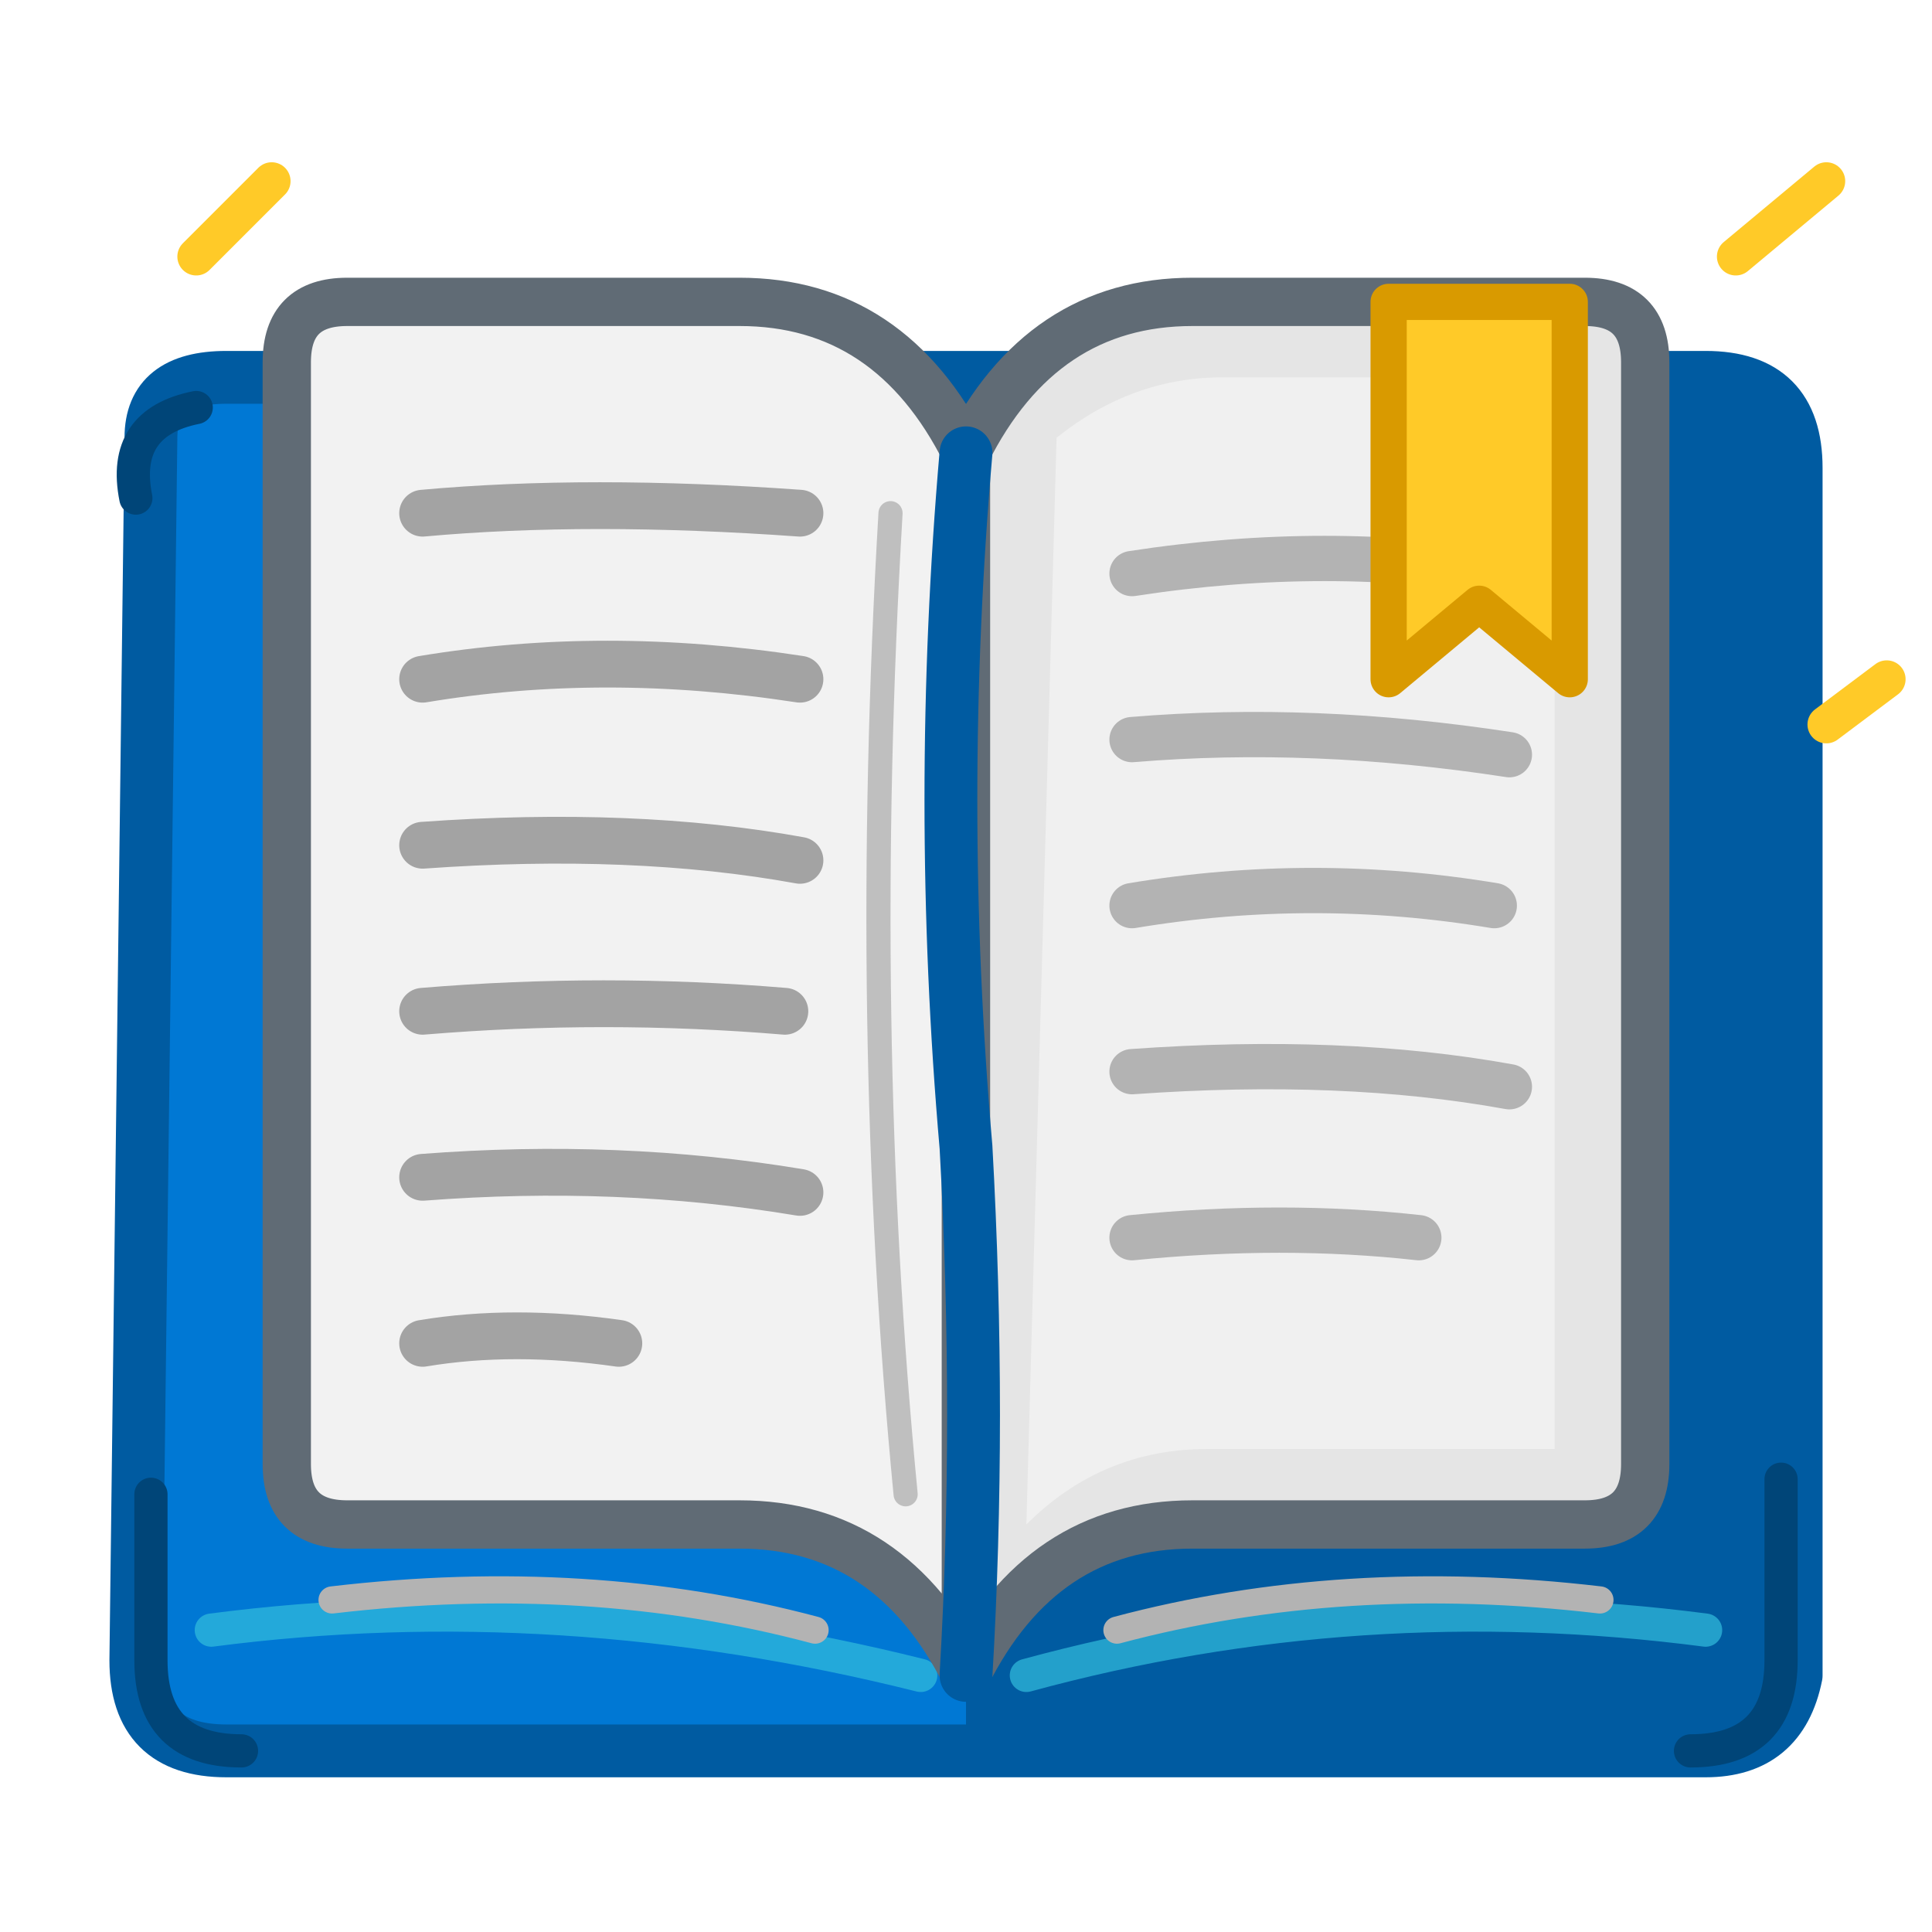
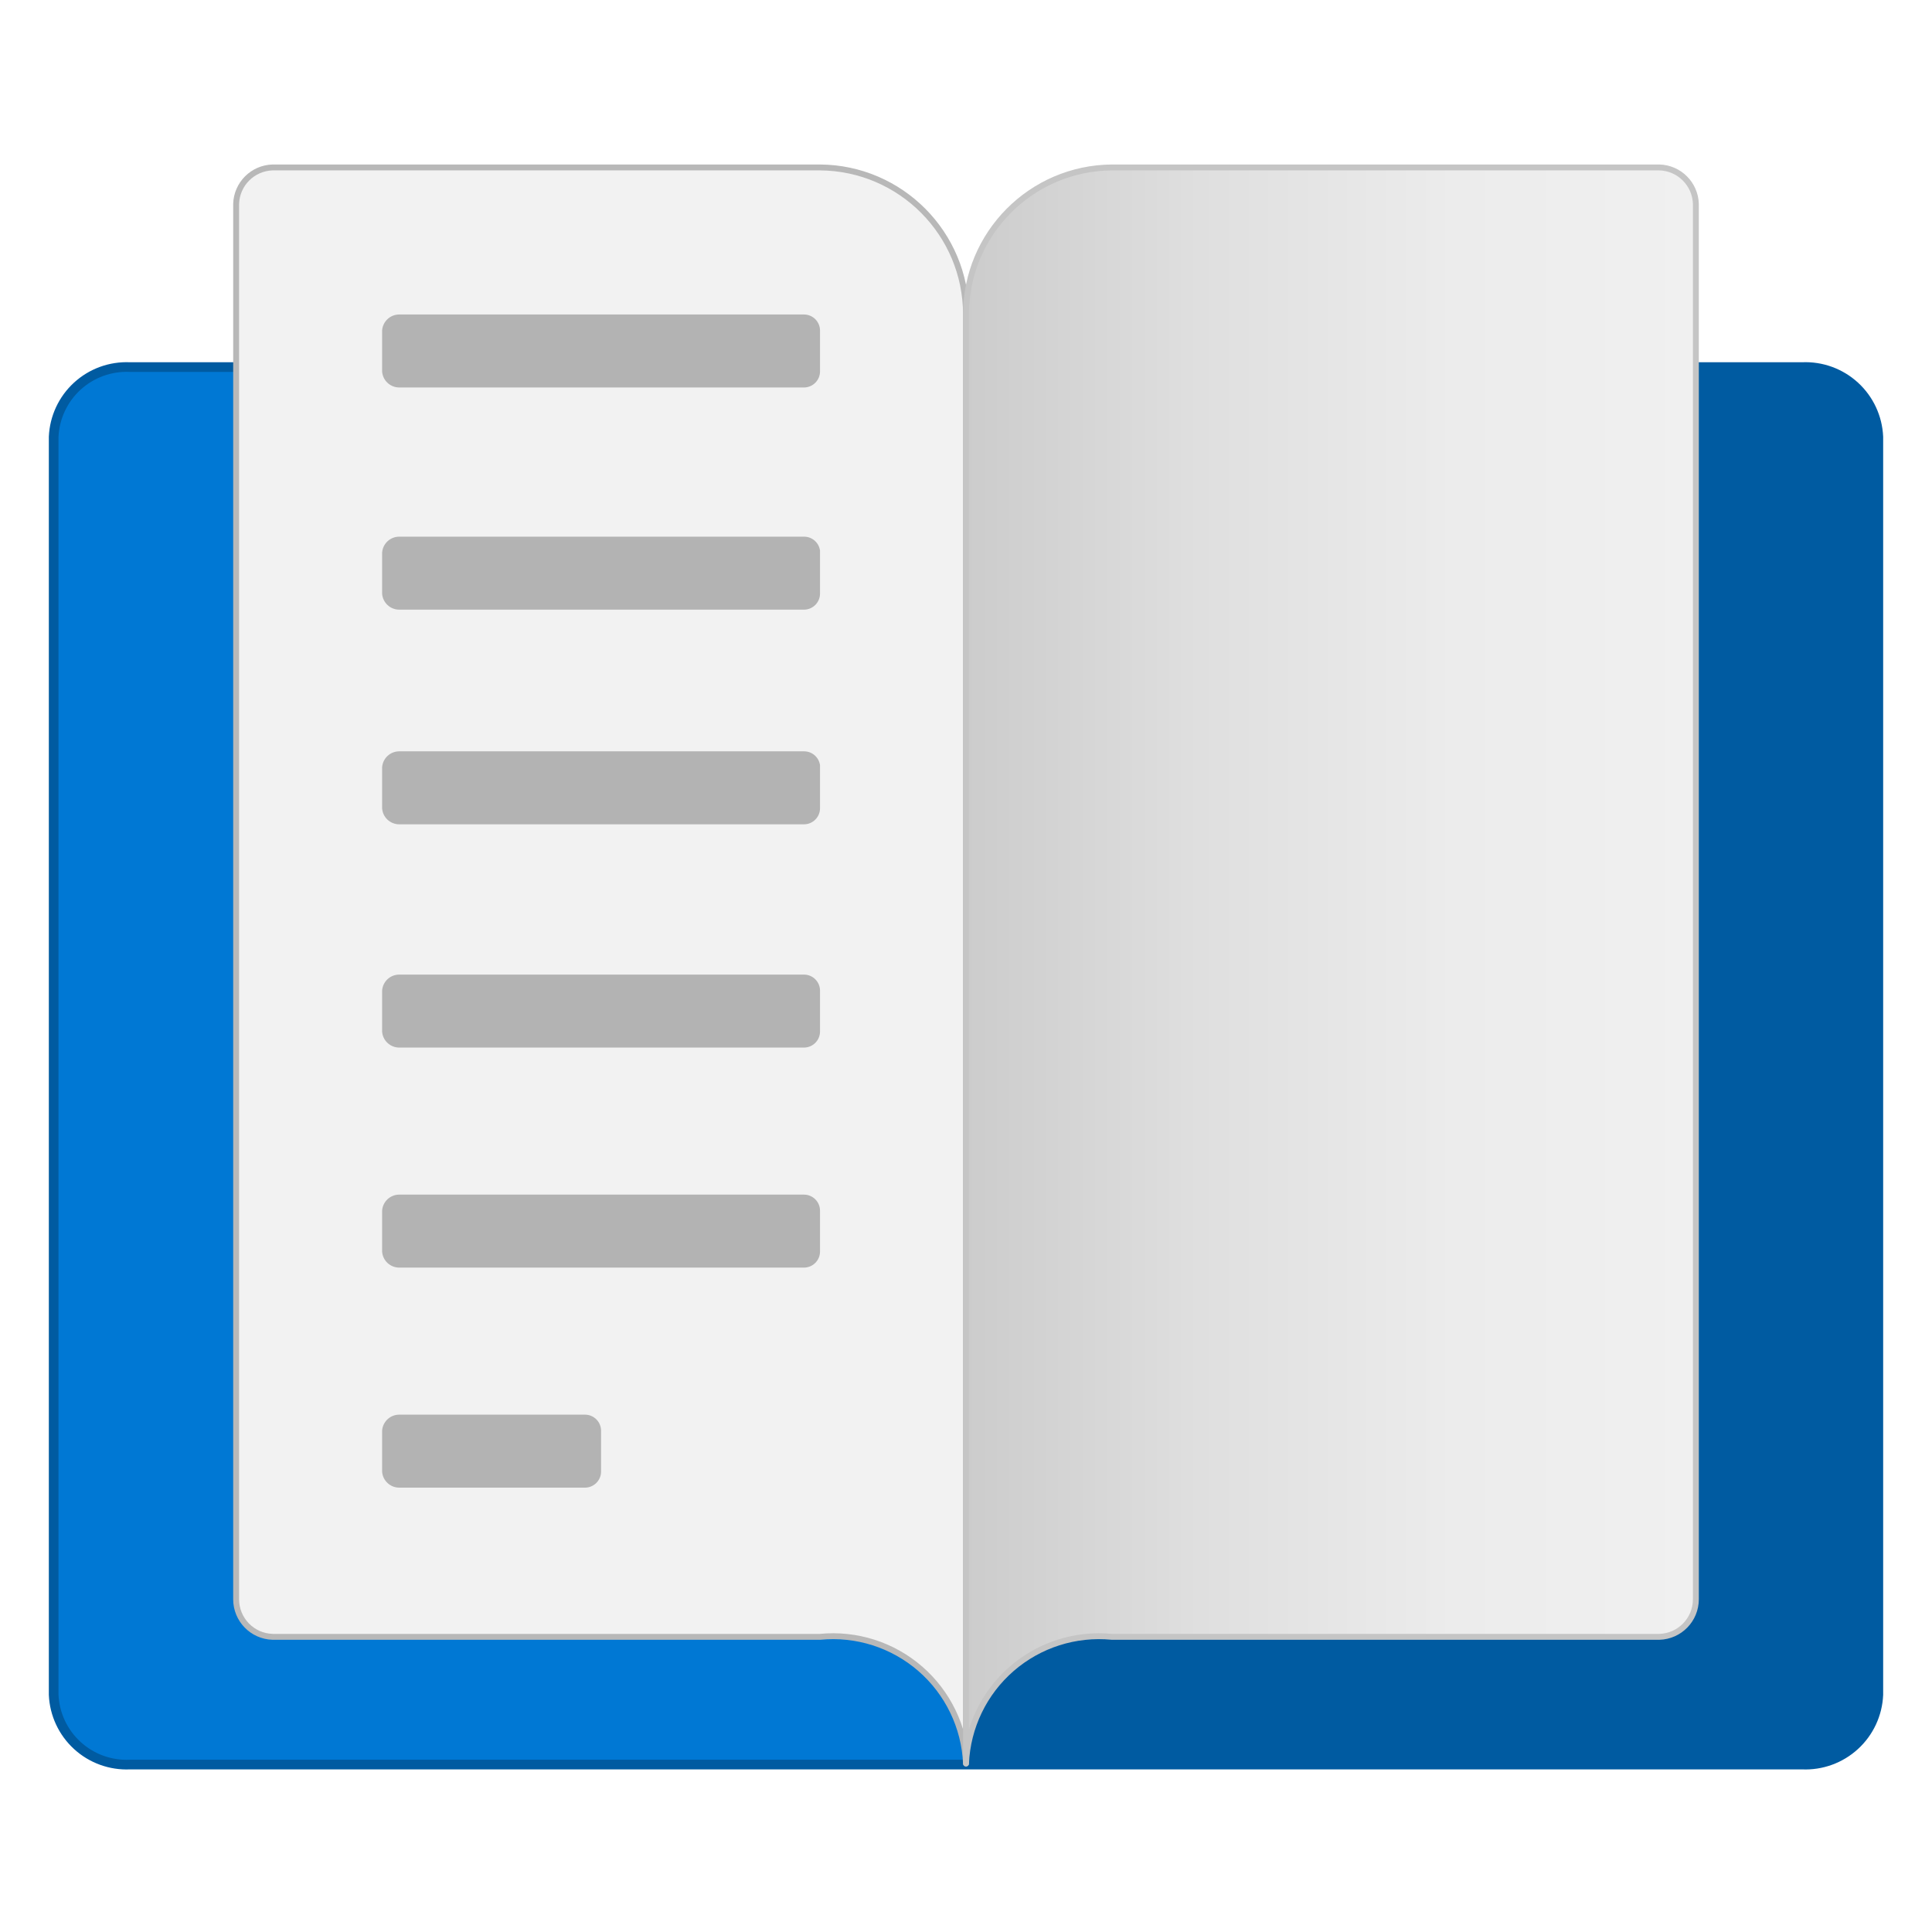
- <svg xmlns="http://www.w3.org/2000/svg" width="128" height="128" viewBox="0 0 128 128" fill="none" stroke-linecap="round" stroke-linejoin="round">
-   <path d="M10 29 Q10 25 15 25 L113 25            Q119 25 119 31 L119 111            Q118 116 113 116 L15 116            Q9 116 9 110 Z" fill="#0078D4" stroke="#005BA1" stroke-width="3.5" />
-   <path d="M64 26 L113 26 Q118 26 118 31            L118 110 Q118 115 113 115            L64 115 Z" fill="#005BA1" />
-   <path d="M14 108 Q37 105 61 111            M68 111 Q90 105 113 108" stroke="#32BEDD" stroke-width="2.2" opacity=".7" />
-   <path d="M64 30            Q59 20 49 20            L23 20            Q19 20 19 24            L19 97            Q19 101 23 101            L49 101            Q59 101 64 111 Z" fill="#F2F2F2" stroke="#606B75" stroke-width="3.2" />
-   <path d="M64 30            Q69 20 79 20            L105 20            Q109 20 109 24            L109 97            Q109 101 105 101            L79 101            Q69 101 64 111 Z" fill="#E5E5E5" stroke="#606B75" stroke-width="3.2" />
-   <path d="M70 29 Q75 25 81 25 L103 25            L103 96 L80 96            Q73 96 68 101 Z" fill="#F0F0F0" />
-   <path d="M64 30            Q62 53 64 76            Q65 94 64 111" stroke="#005BA1" stroke-width="3.5" />
-   <path d="M59 34 Q57 68 60 99" stroke="#B3B3B3" stroke-width="1.6" opacity=".8" />
-   <g stroke="#A3A3A3" stroke-width="3.1">
-     <path d="M28 34 Q39 33 53 34" />
-     <path d="M28 45 Q40 43 53 45" />
-     <path d="M28 56 Q42 55 53 57" />
-     <path d="M28 67 Q40 66 52 67" />
-     <path d="M28 78 Q41 77 53 79" />
-     <path d="M28 89 Q34 88 41 89" />
+ <svg xmlns="http://www.w3.org/2000/svg" width="128" height="128" viewBox="0 0 128 128">
+   <defs>
+     <linearGradient id="rightPage" x1="9" y1="9" x2="15.8" y2="9" gradientUnits="userSpaceOnUse">
+       <stop offset="0" stop-color="#ccc" />
+       <stop offset=".32" stop-color="#dfdfdf" />
+       <stop offset=".67" stop-color="#ececec" />
+       <stop offset="1" stop-color="#f0f0f0" />
+     </linearGradient>
+   </defs>
+   <g transform="scale(7.111111)">
+     <path d="M16.79 3.42H1.21a.68.68 0 0 0-.71.65v11.72a.68.68 0 0 0 .71.65h15.58a.68.68 0 0 0 .71-.65V4.07a.68.68 0 0 0-.71-.65Z" fill="#0078d4" stroke="#005ba1" stroke-width=".09" stroke-linejoin="round" />
+     <path d="M16.85 3.42H9v13h7.88a.65.65 0 0 0 .65-.65V4.07a.65.65 0 0 0-.68-.65Z" fill="#005ba1" />
+     <path d="M7.64 1.56H2.54a.35.35 0 0 0-.34.34v13a.35.35 0 0 0 .34.35h5.1A1.24 1.24 0 0 1 9 16.43V2.93a1.37 1.37 0 0 0-1.36-1.37Z" fill="#f2f2f2" stroke="#b8b8b8" stroke-width=".055" stroke-linejoin="round" />
+     <path d="M10.36 1.56h5.1a.35.35 0 0 1 .34.34v13a.35.35 0 0 1-.34.35h-5.1A1.24 1.24 0 0 0 9 16.43V2.93a1.37 1.37 0 0 1 1.36-1.37Z" fill="url(#rightPage)" stroke="#c5c5c5" stroke-width=".055" stroke-linejoin="round" />
+     <g fill="#b3b3b3">
+       <path d="M7.49 5H3.72a.16.16 0 0 0-.16.15v.38a.16.16 0 0 0 .16.15h3.77a.15.15 0 0 0 .15-.15v-.4A.15.15 0 0 0 7.49 5Z" />
+       <path d="M7.49 7H3.72a.16.16 0 0 0-.16.15v.38a.16.16 0 0 0 .16.15h3.77a.15.15 0 0 0 .15-.15v-.4A.15.15 0 0 0 7.49 7Z" />
+       <path d="M7.49 2.93H3.72a.16.16 0 0 0-.16.15v.38a.16.16 0 0 0 .16.15h3.77a.15.15 0 0 0 .15-.15v-.38a.15.15 0 0 0-.15-.15Z" />
+       <path d="M7.49 9.08H3.72a.16.16 0 0 0-.16.15v.38a.16.16 0 0 0 .16.15h3.77a.15.15 0 0 0 .15-.15v-.38a.15.15 0 0 0-.15-.15Z" />
+       <path d="M7.49 11.13H3.72a.16.16 0 0 0-.16.15v.38a.16.16 0 0 0 .16.15h3.77a.15.15 0 0 0 .15-.15v-.38a.15.15 0 0 0-.15-.15Z" />
+       <path d="M5.45 13.18H3.72a.16.16 0 0 0-.16.15v.38a.16.16 0 0 0 .16.15h1.73a.15.15 0 0 0 .15-.15v-.38a.15.15 0 0 0-.15-.15Z" />
+     </g>
  </g>
-   <g stroke="#B3B3B3" stroke-width="3">
-     <path d="M75 38 Q88 36 100 38" />
-     <path d="M75 49 Q87 48 100 50" />
-     <path d="M75 60 Q87 58 99 60" />
-     <path d="M75 71 Q89 70 100 72" />
-     <path d="M75 82 Q85 81 94 82" />
-   </g>
-   <path d="M92 20            L92 45            L98 40            L104 45            L104 20 Z" fill="#FFCA28" stroke="#D99A00" stroke-width="2.4" />
-   <path d="M13 17 L18 12            M115 17 L121 12            M121 48 L125 45" stroke="#FFCA28" stroke-width="2.5" />
-   <path d="M22 106 Q39 104 54 108            M74 108 Q89 104 106 106" stroke="#B3B3B3" stroke-width="1.8" />
-   <path d="M9 33 Q8 28 13 27            M118 98 L118 110 Q118 116 112 116            M10 99 L10 110 Q10 116 16 116" stroke="#004578" stroke-width="2.2" />
</svg>
